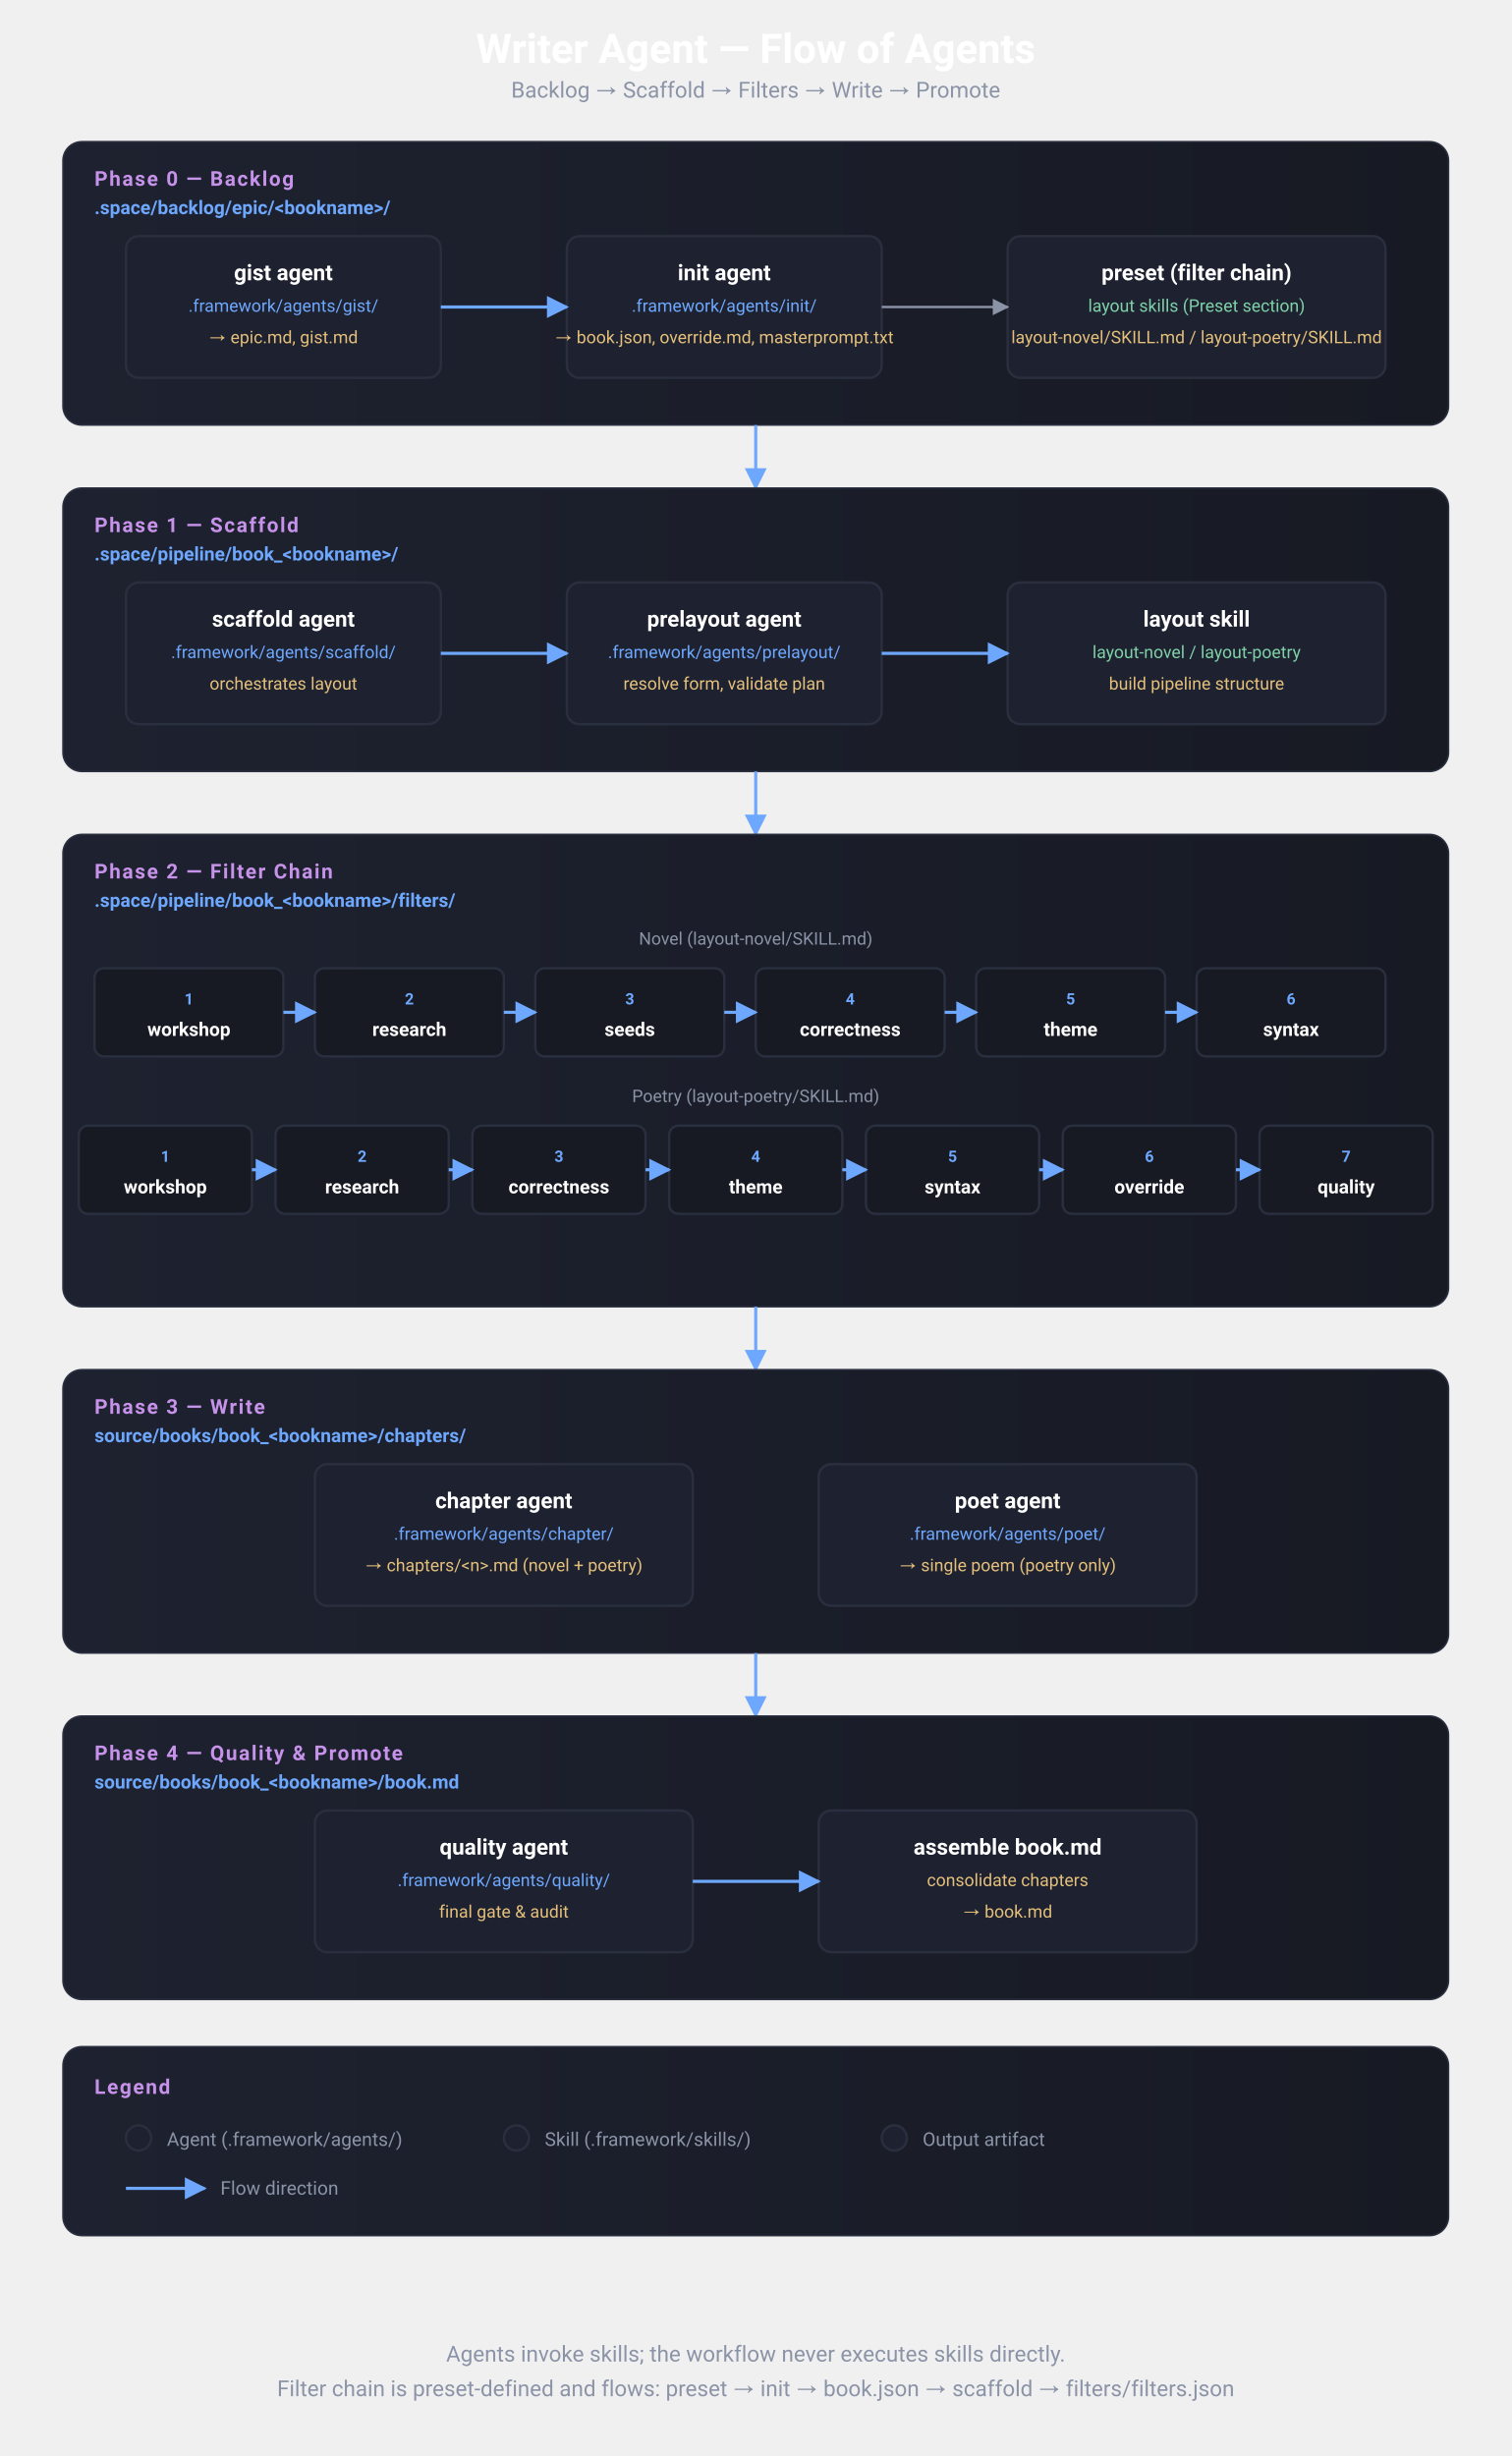
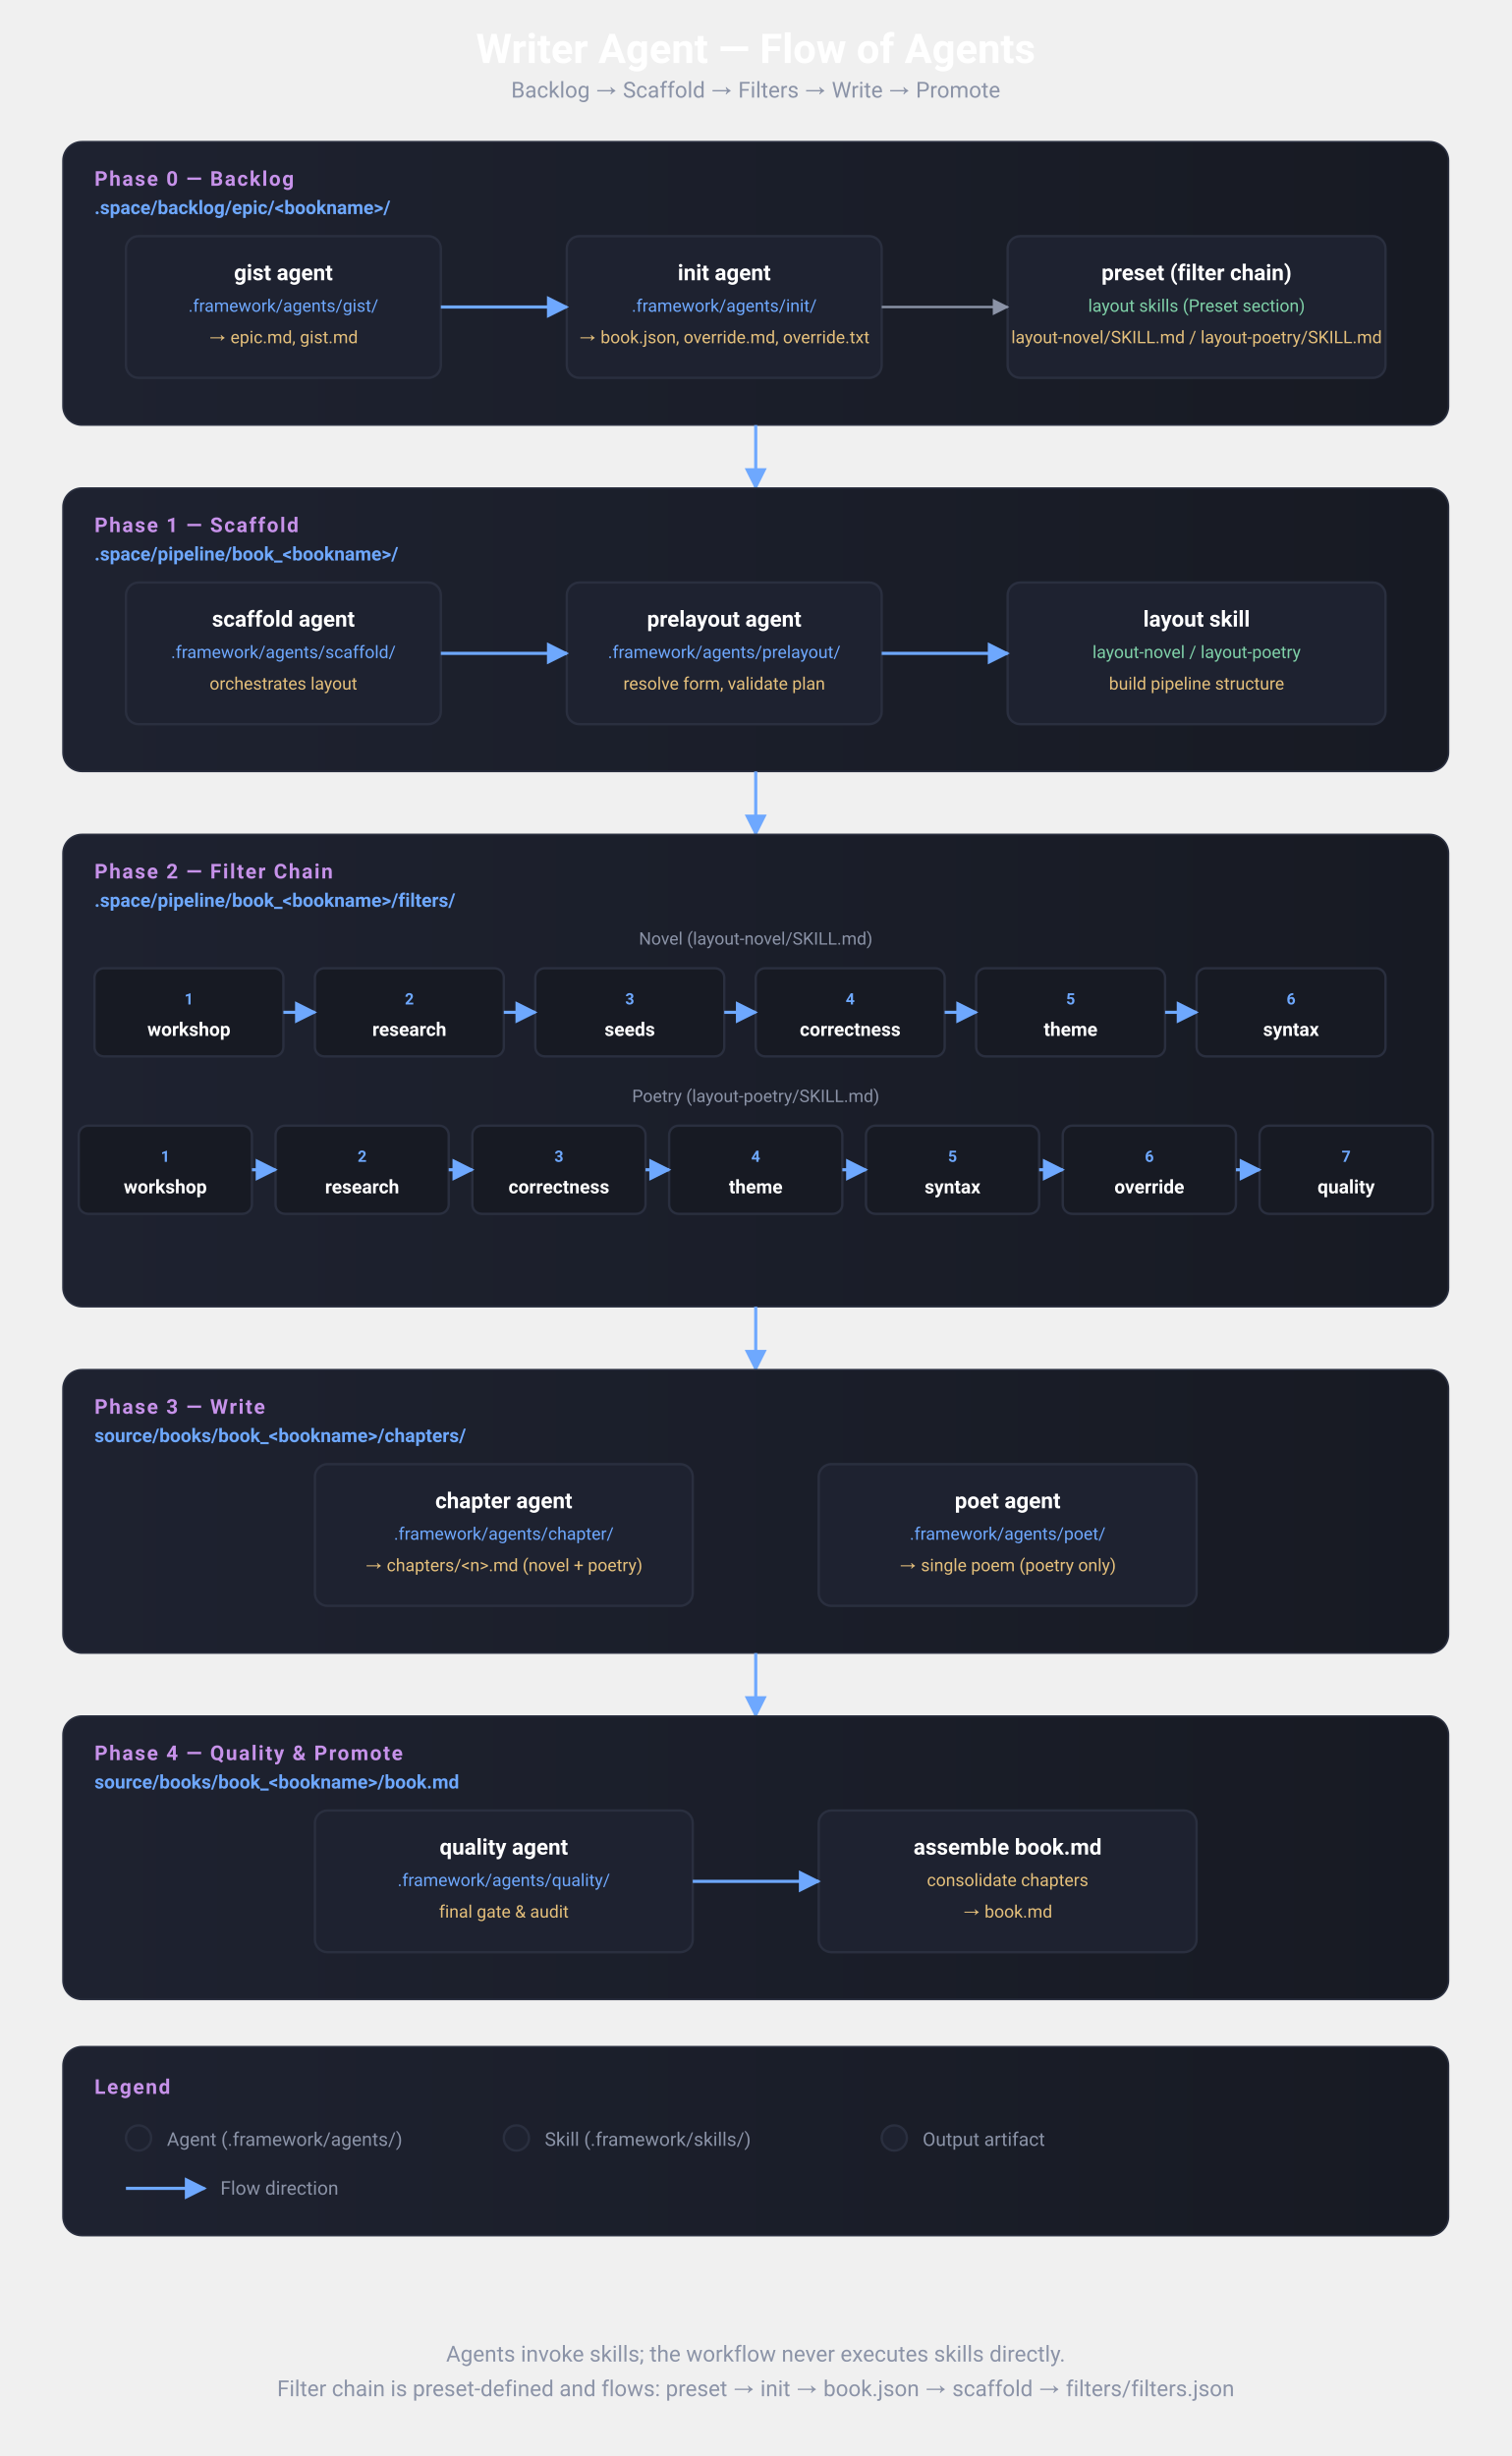
<svg xmlns="http://www.w3.org/2000/svg" viewBox="0 0 960 1560" font-family="-apple-system, BlinkMacSystemFont, 'Segoe UI', Roboto, Helvetica, Arial, sans-serif">
  <defs>
    <marker id="arrow" viewBox="0 0 10 10" refX="9" refY="5" markerWidth="7" markerHeight="7" orient="auto-start-reverse">
      <path d="M 0 0 L 10 5 L 0 10 z" fill="#6ea8fe" />
    </marker>
    <marker id="arrowMuted" viewBox="0 0 10 10" refX="9" refY="5" markerWidth="7" markerHeight="7" orient="auto-start-reverse">
      <path d="M 0 0 L 10 5 L 0 10 z" fill="#8b93a7" />
    </marker>
    <linearGradient id="phaseGrad" x1="0" y1="0" x2="1" y2="0">
      <stop offset="0" stop-color="#1e2230" />
      <stop offset="1" stop-color="#171a23" />
    </linearGradient>
  </defs>
  <style>
    .title { fill: #ffffff; font-size: 26px; font-weight: 700; }
    .subtitle { fill: #8b93a7; font-size: 14px; }
    .phase-label { fill: #c792ea; font-size: 13px; font-weight: 700; letter-spacing: 1px; text-transform: uppercase; }
    .phase-num { fill: #6ea8fe; font-size: 12px; font-weight: 700; }
    .box { fill: #1e2230; stroke: #2a2f3f; stroke-width: 1.5; rx: 8; }
    .box-title { fill: #ffffff; font-size: 14px; font-weight: 600; }
    .box-sub { fill: #8b93a7; font-size: 11px; }
    .box-agent { fill: #6ea8fe; font-size: 11px; }
    .box-skill { fill: #7fd1a8; font-size: 11px; }
    .box-output { fill: #e5c07b; font-size: 11px; }
    .arrow { stroke: #6ea8fe; stroke-width: 2; fill: none; }
    .arrow-muted { stroke: #8b93a7; stroke-width: 1.5; fill: none; }
    .phase-band { fill: url(#phaseGrad); stroke: #2a2f3f; stroke-width: 1; rx: 12; }
    .filter-box { fill: #171a23; stroke: #2a2f3f; stroke-width: 1.5; rx: 6; }
    .filter-name { fill: #ffffff; font-size: 12px; font-weight: 600; }
    .filter-num { fill: #6ea8fe; font-size: 10px; font-weight: 700; }
    .legend-text { fill: #8b93a7; font-size: 12px; }
  </style>
  <text x="480" y="40" text-anchor="middle" class="title">Writer Agent — Flow of Agents</text>
  <text x="480" y="62" text-anchor="middle" class="subtitle">Backlog → Scaffold → Filters → Write → Promote</text>
  <rect x="40" y="90" width="880" height="180" class="phase-band" />
  <text x="60" y="118" class="phase-label">Phase 0 — Backlog</text>
  <text x="60" y="136" class="phase-num">.space/backlog/epic/&lt;bookname&gt;/</text>
  <rect x="80" y="150" width="200" height="90" class="box" />
  <text x="180" y="178" text-anchor="middle" class="box-title">gist agent</text>
  <text x="180" y="198" text-anchor="middle" class="box-agent">.framework/agents/gist/</text>
  <text x="180" y="218" text-anchor="middle" class="box-output">→ epic.md, gist.md</text>
  <rect x="360" y="150" width="200" height="90" class="box" />
  <text x="460" y="178" text-anchor="middle" class="box-title">init agent</text>
  <text x="460" y="198" text-anchor="middle" class="box-agent">.framework/agents/init/</text>
-   <text x="460" y="218" text-anchor="middle" class="box-output">→ book.json, override.md, masterprompt.txt</text>
+   <text x="460" y="218" text-anchor="middle" class="box-output">→ book.json, override.md, override.txt</text>
  <rect x="640" y="150" width="240" height="90" class="box" />
  <text x="760" y="178" text-anchor="middle" class="box-title">preset (filter chain)</text>
  <text x="760" y="198" text-anchor="middle" class="box-skill">layout skills (Preset section)</text>
  <text x="760" y="218" text-anchor="middle" class="box-output">layout-novel/SKILL.md / layout-poetry/SKILL.md</text>
  <line x1="280" y1="195" x2="360" y2="195" class="arrow" marker-end="url(#arrow)" />
  <line x1="560" y1="195" x2="640" y2="195" class="arrow-muted" marker-end="url(#arrowMuted)" />
  <line x1="480" y1="270" x2="480" y2="310" class="arrow" marker-end="url(#arrow)" />
  <rect x="40" y="310" width="880" height="180" class="phase-band" />
  <text x="60" y="338" class="phase-label">Phase 1 — Scaffold</text>
  <text x="60" y="356" class="phase-num">.space/pipeline/book_&lt;bookname&gt;/</text>
  <rect x="80" y="370" width="200" height="90" class="box" />
  <text x="180" y="398" text-anchor="middle" class="box-title">scaffold agent</text>
  <text x="180" y="418" text-anchor="middle" class="box-agent">.framework/agents/scaffold/</text>
  <text x="180" y="438" text-anchor="middle" class="box-output">orchestrates layout</text>
  <rect x="360" y="370" width="200" height="90" class="box" />
  <text x="460" y="398" text-anchor="middle" class="box-title">prelayout agent</text>
  <text x="460" y="418" text-anchor="middle" class="box-agent">.framework/agents/prelayout/</text>
  <text x="460" y="438" text-anchor="middle" class="box-output">resolve form, validate plan</text>
  <rect x="640" y="370" width="240" height="90" class="box" />
  <text x="760" y="398" text-anchor="middle" class="box-title">layout skill</text>
  <text x="760" y="418" text-anchor="middle" class="box-skill">layout-novel / layout-poetry</text>
  <text x="760" y="438" text-anchor="middle" class="box-output">build pipeline structure</text>
  <line x1="280" y1="415" x2="360" y2="415" class="arrow" marker-end="url(#arrow)" />
  <line x1="560" y1="415" x2="640" y2="415" class="arrow" marker-end="url(#arrow)" />
  <rect x="360" y="470" width="200" height="0" class="box" opacity="0" />
  <rect x="360" y="470" width="200" height="0" class="box" opacity="0" />
  <rect x="360" y="470" width="200" height="0" class="box" opacity="0" />
  <line x1="480" y1="490" x2="480" y2="530" class="arrow" marker-end="url(#arrow)" />
  <rect x="40" y="530" width="880" height="300" class="phase-band" />
  <text x="60" y="558" class="phase-label">Phase 2 — Filter Chain</text>
  <text x="60" y="576" class="phase-num">.space/pipeline/book_&lt;bookname&gt;/filters/</text>
  <text x="480" y="600" text-anchor="middle" class="box-sub">Novel (layout-novel/SKILL.md)</text>
  <g>
    <rect x="60" y="615" width="120" height="56" class="filter-box" />
    <text x="120" y="638" text-anchor="middle" class="filter-num">1</text>
    <text x="120" y="658" text-anchor="middle" class="filter-name">workshop</text>
  </g>
  <g>
    <rect x="200" y="615" width="120" height="56" class="filter-box" />
    <text x="260" y="638" text-anchor="middle" class="filter-num">2</text>
    <text x="260" y="658" text-anchor="middle" class="filter-name">research</text>
  </g>
  <g>
    <rect x="340" y="615" width="120" height="56" class="filter-box" />
    <text x="400" y="638" text-anchor="middle" class="filter-num">3</text>
    <text x="400" y="658" text-anchor="middle" class="filter-name">seeds</text>
  </g>
  <g>
    <rect x="480" y="615" width="120" height="56" class="filter-box" />
    <text x="540" y="638" text-anchor="middle" class="filter-num">4</text>
    <text x="540" y="658" text-anchor="middle" class="filter-name">correctness</text>
  </g>
  <g>
    <rect x="620" y="615" width="120" height="56" class="filter-box" />
    <text x="680" y="638" text-anchor="middle" class="filter-num">5</text>
    <text x="680" y="658" text-anchor="middle" class="filter-name">theme</text>
  </g>
  <g>
    <rect x="760" y="615" width="120" height="56" class="filter-box" />
    <text x="820" y="638" text-anchor="middle" class="filter-num">6</text>
    <text x="820" y="658" text-anchor="middle" class="filter-name">syntax</text>
  </g>
  <line x1="180" y1="643" x2="200" y2="643" class="arrow" marker-end="url(#arrow)" />
  <line x1="320" y1="643" x2="340" y2="643" class="arrow" marker-end="url(#arrow)" />
  <line x1="460" y1="643" x2="480" y2="643" class="arrow" marker-end="url(#arrow)" />
  <line x1="600" y1="643" x2="620" y2="643" class="arrow" marker-end="url(#arrow)" />
  <line x1="740" y1="643" x2="760" y2="643" class="arrow" marker-end="url(#arrow)" />
  <text x="480" y="700" text-anchor="middle" class="box-sub">Poetry (layout-poetry/SKILL.md)</text>
  <g>
    <rect x="50" y="715" width="110" height="56" class="filter-box" />
    <text x="105" y="738" text-anchor="middle" class="filter-num">1</text>
    <text x="105" y="758" text-anchor="middle" class="filter-name">workshop</text>
  </g>
  <g>
    <rect x="175" y="715" width="110" height="56" class="filter-box" />
    <text x="230" y="738" text-anchor="middle" class="filter-num">2</text>
    <text x="230" y="758" text-anchor="middle" class="filter-name">research</text>
  </g>
  <g>
    <rect x="300" y="715" width="110" height="56" class="filter-box" />
    <text x="355" y="738" text-anchor="middle" class="filter-num">3</text>
    <text x="355" y="758" text-anchor="middle" class="filter-name">correctness</text>
  </g>
  <g>
    <rect x="425" y="715" width="110" height="56" class="filter-box" />
    <text x="480" y="738" text-anchor="middle" class="filter-num">4</text>
    <text x="480" y="758" text-anchor="middle" class="filter-name">theme</text>
  </g>
  <g>
    <rect x="550" y="715" width="110" height="56" class="filter-box" />
    <text x="605" y="738" text-anchor="middle" class="filter-num">5</text>
    <text x="605" y="758" text-anchor="middle" class="filter-name">syntax</text>
  </g>
  <g>
    <rect x="675" y="715" width="110" height="56" class="filter-box" />
    <text x="730" y="738" text-anchor="middle" class="filter-num">6</text>
    <text x="730" y="758" text-anchor="middle" class="filter-name">override</text>
  </g>
  <g>
    <rect x="800" y="715" width="110" height="56" class="filter-box" />
    <text x="855" y="738" text-anchor="middle" class="filter-num">7</text>
    <text x="855" y="758" text-anchor="middle" class="filter-name">quality</text>
  </g>
  <line x1="160" y1="743" x2="175" y2="743" class="arrow" marker-end="url(#arrow)" />
  <line x1="285" y1="743" x2="300" y2="743" class="arrow" marker-end="url(#arrow)" />
  <line x1="410" y1="743" x2="425" y2="743" class="arrow" marker-end="url(#arrow)" />
  <line x1="535" y1="743" x2="550" y2="743" class="arrow" marker-end="url(#arrow)" />
  <line x1="660" y1="743" x2="675" y2="743" class="arrow" marker-end="url(#arrow)" />
  <line x1="785" y1="743" x2="800" y2="743" class="arrow" marker-end="url(#arrow)" />
  <line x1="480" y1="830" x2="480" y2="870" class="arrow" marker-end="url(#arrow)" />
  <rect x="40" y="870" width="880" height="180" class="phase-band" />
  <text x="60" y="898" class="phase-label">Phase 3 — Write</text>
  <text x="60" y="916" class="phase-num">source/books/book_&lt;bookname&gt;/chapters/</text>
  <rect x="200" y="930" width="240" height="90" class="box" />
  <text x="320" y="958" text-anchor="middle" class="box-title">chapter agent</text>
  <text x="320" y="978" text-anchor="middle" class="box-agent">.framework/agents/chapter/</text>
  <text x="320" y="998" text-anchor="middle" class="box-output">→ chapters/&lt;n&gt;.md (novel + poetry)</text>
  <rect x="520" y="930" width="240" height="90" class="box" />
  <text x="640" y="958" text-anchor="middle" class="box-title">poet agent</text>
  <text x="640" y="978" text-anchor="middle" class="box-agent">.framework/agents/poet/</text>
  <text x="640" y="998" text-anchor="middle" class="box-output">→ single poem (poetry only)</text>
  <line x1="480" y1="1050" x2="480" y2="1090" class="arrow" marker-end="url(#arrow)" />
  <rect x="40" y="1090" width="880" height="180" class="phase-band" />
  <text x="60" y="1118" class="phase-label">Phase 4 — Quality &amp; Promote</text>
  <text x="60" y="1136" class="phase-num">source/books/book_&lt;bookname&gt;/book.md</text>
  <rect x="200" y="1150" width="240" height="90" class="box" />
  <text x="320" y="1178" text-anchor="middle" class="box-title">quality agent</text>
  <text x="320" y="1198" text-anchor="middle" class="box-agent">.framework/agents/quality/</text>
  <text x="320" y="1218" text-anchor="middle" class="box-output">final gate &amp; audit</text>
  <rect x="520" y="1150" width="240" height="90" class="box" />
  <text x="640" y="1178" text-anchor="middle" class="box-title">assemble book.md</text>
  <text x="640" y="1198" text-anchor="middle" class="box-output">consolidate chapters</text>
  <text x="640" y="1218" text-anchor="middle" class="box-output">→ book.md</text>
  <line x1="440" y1="1195" x2="520" y2="1195" class="arrow" marker-end="url(#arrow)" />
  <rect x="40" y="1300" width="880" height="120" class="phase-band" />
  <text x="60" y="1330" class="phase-label">Legend</text>
  <rect x="80" y="1350" width="16" height="16" class="box" rx="3" />
  <text x="106" y="1363" class="legend-text">Agent (.framework/agents/)</text>
  <rect x="320" y="1350" width="16" height="16" class="box" rx="3" fill="#1e2230" stroke="#7fd1a8" />
  <text x="346" y="1363" class="legend-text">Skill (.framework/skills/)</text>
  <rect x="560" y="1350" width="16" height="16" class="box" rx="3" fill="#1e2230" stroke="#e5c07b" />
  <text x="586" y="1363" class="legend-text">Output artifact</text>
  <line x1="80" y1="1390" x2="130" y2="1390" class="arrow" marker-end="url(#arrow)" />
  <text x="140" y="1394" class="legend-text">Flow direction</text>
  <text x="480" y="1500" text-anchor="middle" class="subtitle">Agents invoke skills; the workflow never executes skills directly.</text>
  <text x="480" y="1522" text-anchor="middle" class="subtitle">Filter chain is preset-defined and flows: preset → init → book.json → scaffold → filters/filters.json</text>
</svg>
